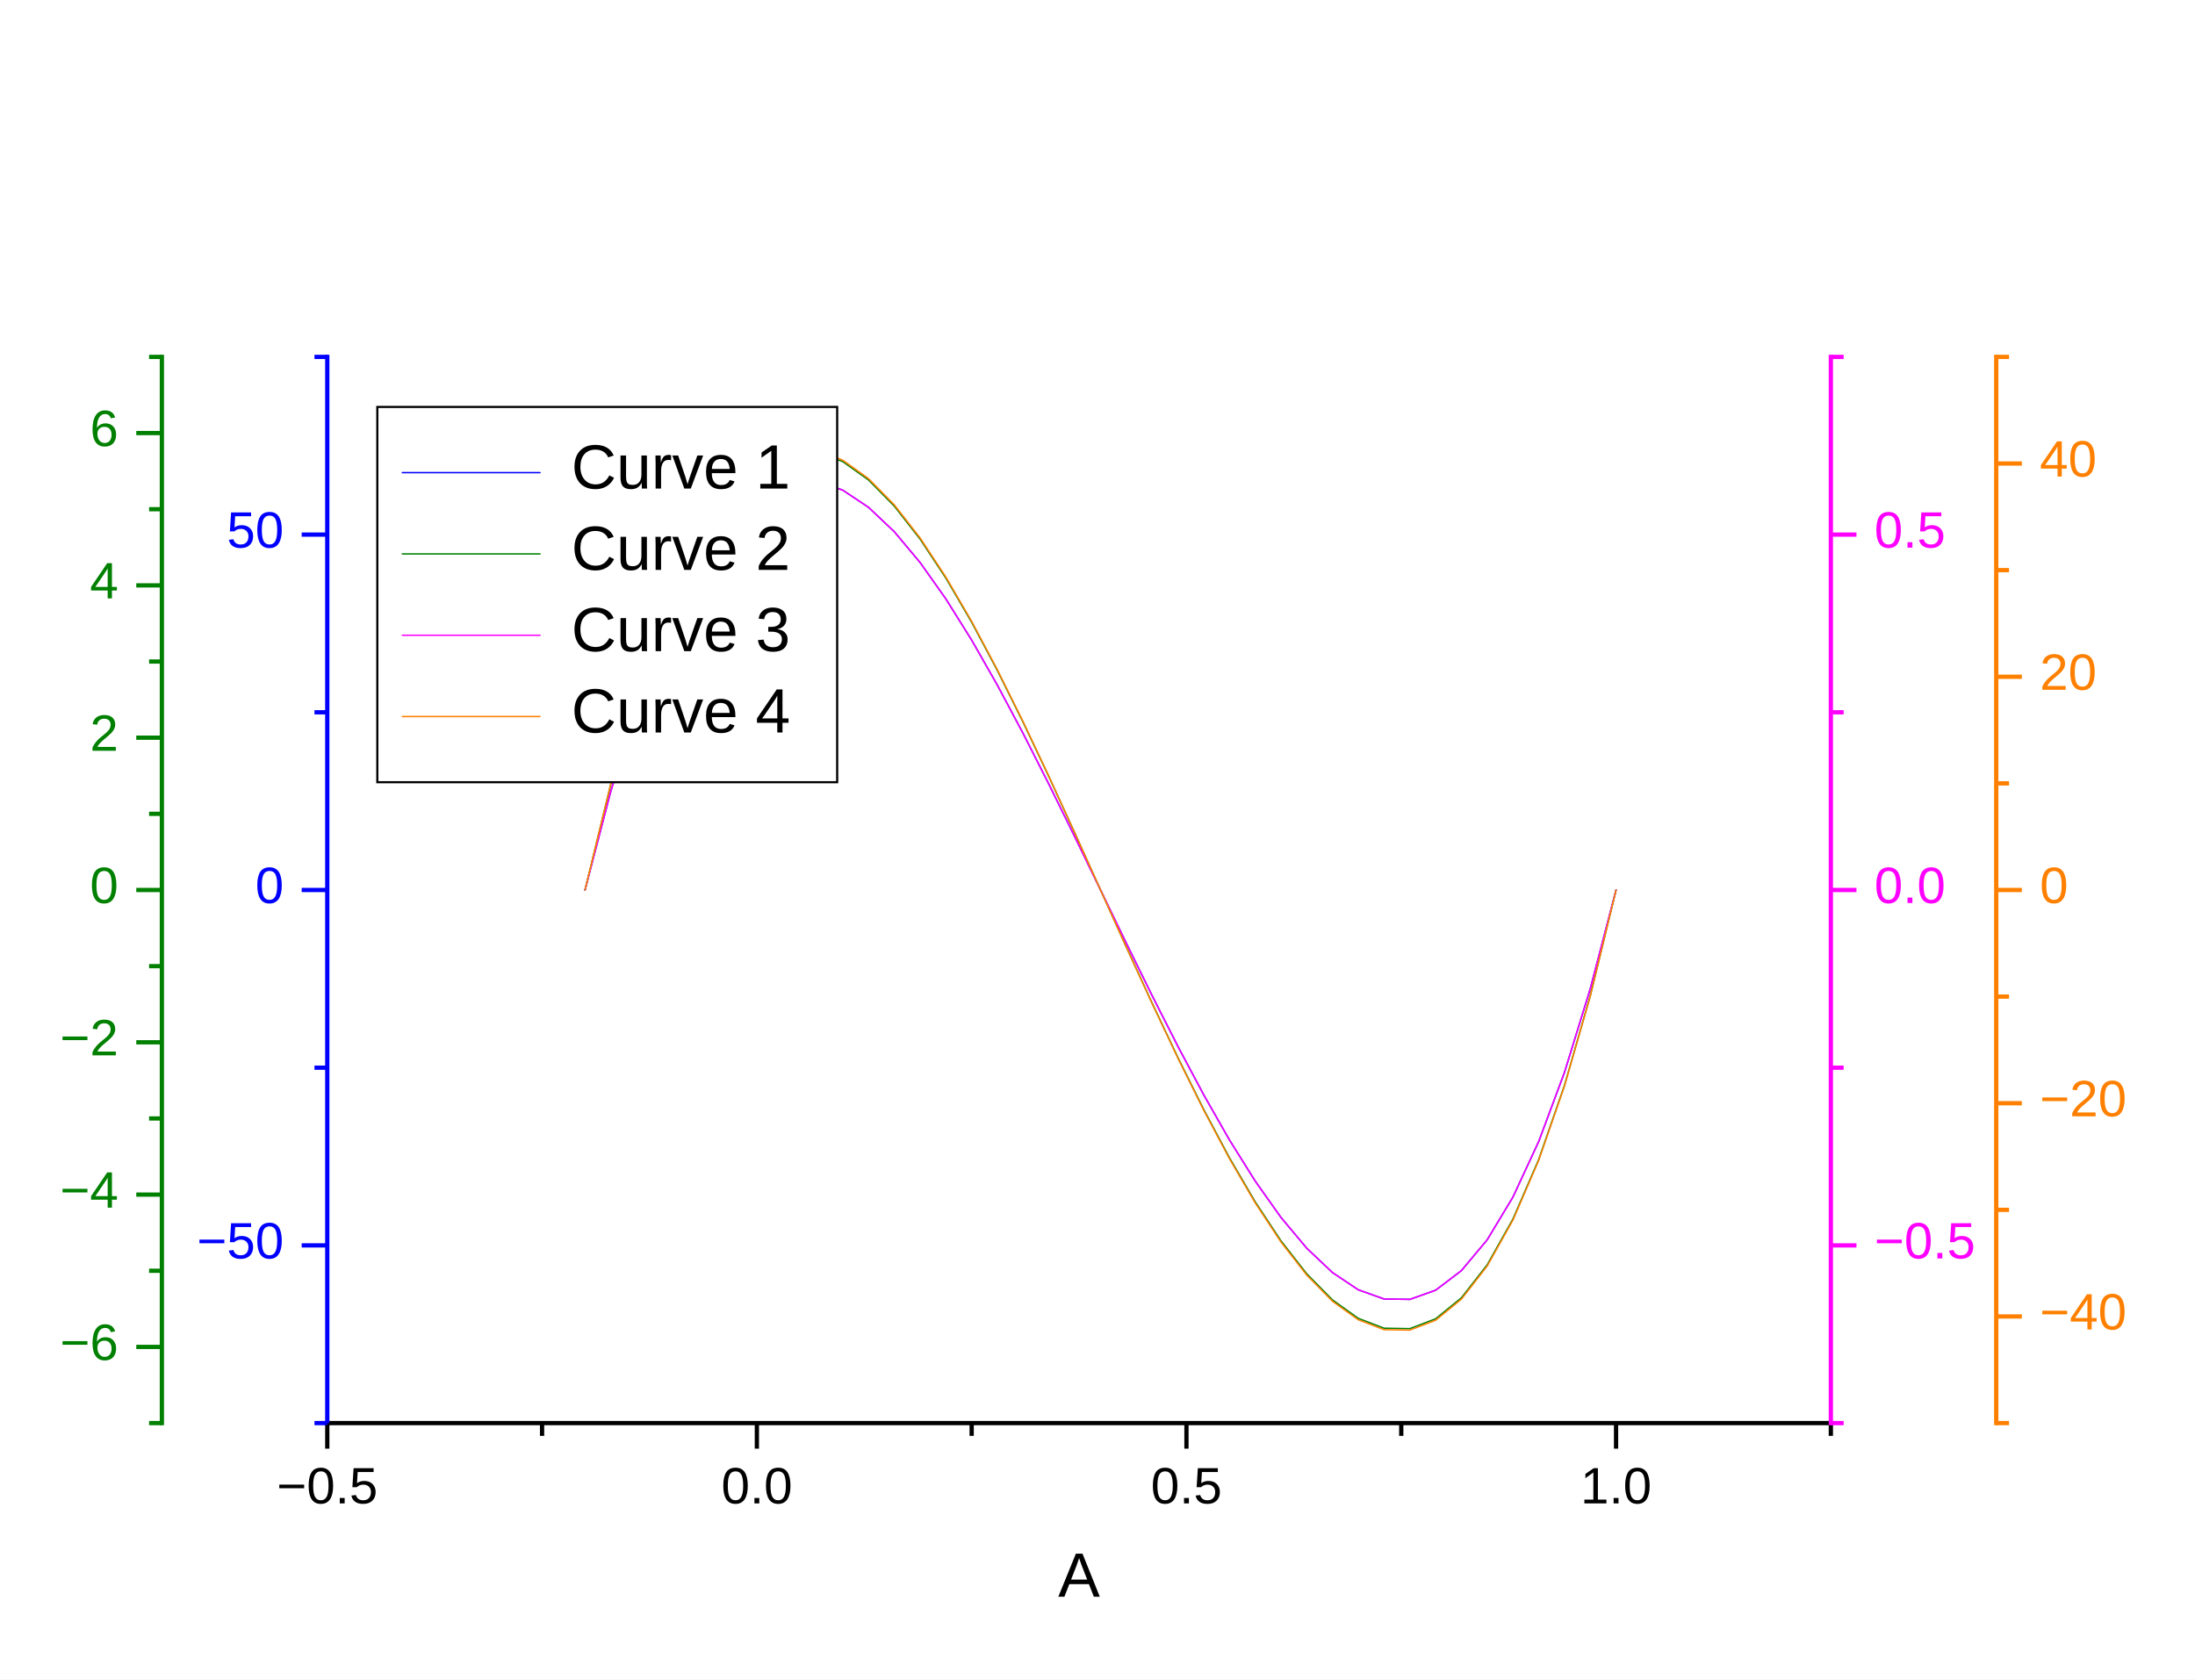
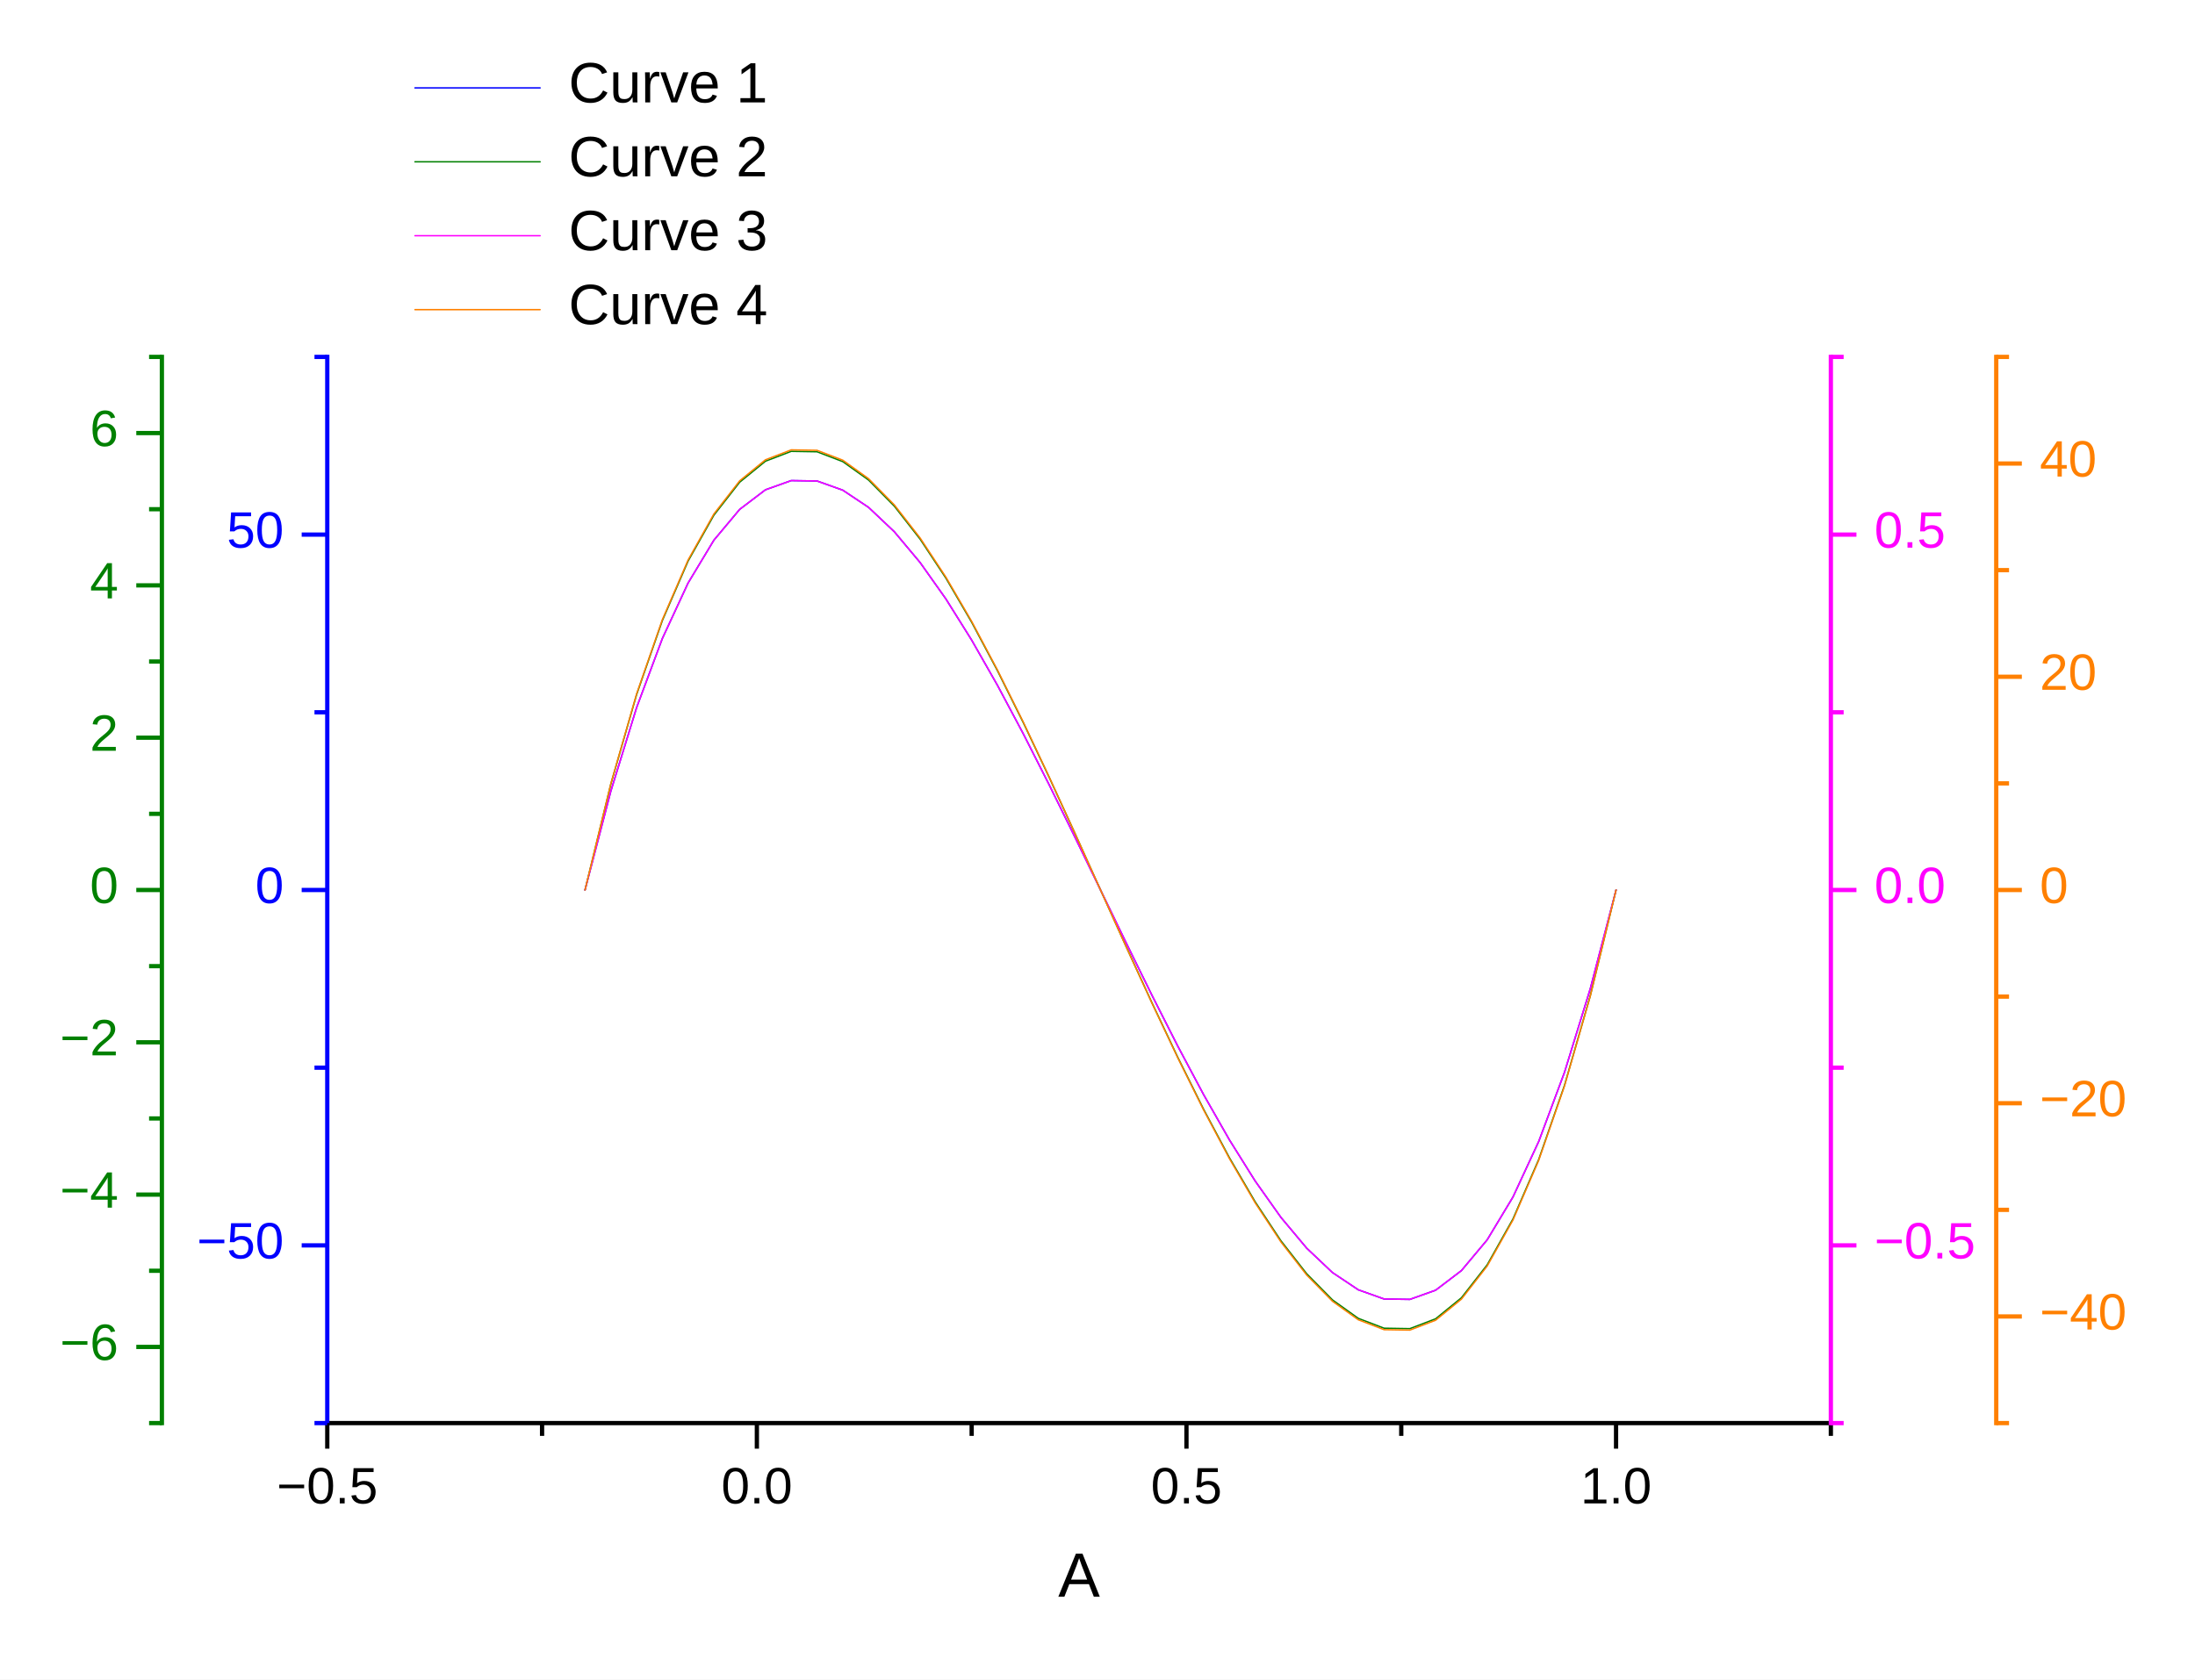
<svg xmlns="http://www.w3.org/2000/svg" width="771.84pt" height="590.76pt" viewBox="0 0 771.84 590.76">
  <rect x="0" y="0" width="771.84" height="590.76" fill="#FFFFFF" />
  <g id="layer0">
    <clipPath id="clip0">
      <rect x="115.081" y="125.536" width="528.71" height="375.014" />
    </clipPath>
    <g class="plots" clip-path="url(#clip0)">
      <path d="M205.717 313.044L214.781 278.308L223.845 248.916L232.908 224.587L241.972 205.04L251.035 189.992L260.099 179.164L269.163 172.273L278.226 169.038L287.29 169.179L296.353 172.413L305.417 178.46L314.481 187.039L323.544 197.867L332.608 210.665L341.672 225.15L350.735 241.041L359.799 258.057L368.862 275.917L377.926 294.34L386.99 313.044L396.053 331.748L405.117 350.17L414.18 368.03L423.244 385.046L432.308 400.938L441.371 415.423L450.435 428.22L459.498 439.049L468.562 447.627L477.626 453.674L486.689 456.909L495.753 457.049L504.816 453.815L513.88 446.924L522.944 436.095L532.007 421.048L541.071 401.5L550.134 377.171L559.198 347.779L568.262 313.044" fill="none" stroke="#0000FF" stroke-width="0.5" stroke-linecap="round" stroke-linejoin="round" />
    </g>
    <g class="overlay">
      <path d="M115.081 500.551L643.792 500.551" fill="none" stroke="#000000" stroke-width="1.5" stroke-linecap="square" />
      <path d="M115.081 125.536L115.081 500.551" fill="none" stroke="#0000FF" stroke-width="1.5" stroke-linecap="square" />
      <path d="M115.081 500.551L115.081 509.551M266.141 500.551L266.141 509.551M417.202 500.551L417.202 509.551M568.262 500.551L568.262 509.551M190.611 500.551L190.611 505.051M341.672 500.551L341.672 505.051M492.732 500.551L492.732 505.051M643.792 500.551L643.792 505.051" fill="none" stroke="#000000" stroke-width="1.5" />
      <path d="M115.081 438.049L106.081 438.049M115.081 313.044L106.081 313.044M115.081 188.039L106.081 188.039M115.081 500.551L110.581 500.551M115.081 375.546L110.581 375.546M115.081 250.541L110.581 250.541M115.081 125.536L110.581 125.536" fill="none" stroke="#0000FF" stroke-width="1.5" />
      <text x="115.081" y="528.811" font-family="'Arial', 'Liberation Sans', 'Helvetica', 'DejaVu Sans', sans-serif" font-size="18" fill="#000000" text-anchor="middle">−0.5</text>
      <text x="266.141" y="528.811" font-family="'Arial', 'Liberation Sans', 'Helvetica', 'DejaVu Sans', sans-serif" font-size="18" fill="#000000" text-anchor="middle">0.0</text>
      <text x="417.202" y="528.811" font-family="'Arial', 'Liberation Sans', 'Helvetica', 'DejaVu Sans', sans-serif" font-size="18" fill="#000000" text-anchor="middle">0.5</text>
      <text x="568.262" y="528.811" font-family="'Arial', 'Liberation Sans', 'Helvetica', 'DejaVu Sans', sans-serif" font-size="18" fill="#000000" text-anchor="middle">1.0</text>
      <text x="99.781" y="442.639" font-family="'Arial', 'Liberation Sans', 'Helvetica', 'DejaVu Sans', sans-serif" font-size="18" fill="#0000FF" text-anchor="end">−50</text>
      <text x="99.781" y="317.634" font-family="'Arial', 'Liberation Sans', 'Helvetica', 'DejaVu Sans', sans-serif" font-size="18" fill="#0000FF" text-anchor="end">0</text>
      <text x="99.781" y="192.629" font-family="'Arial', 'Liberation Sans', 'Helvetica', 'DejaVu Sans', sans-serif" font-size="18" fill="#0000FF" text-anchor="end">50</text>
      <text x="379.437" y="561.631" font-family="'Arial', 'Liberation Sans', 'Helvetica', 'DejaVu Sans', sans-serif" font-size="22" fill="#000000" text-anchor="middle">A</text>
    </g>
  </g>
  <g id="layer1">
    <clipPath id="clip1">
      <rect x="115.081" y="125.536" width="528.71" height="375.014" />
    </clipPath>
    <g class="plots" clip-path="url(#clip1)">
      <path d="M205.717 313.044L214.781 275.827L223.845 244.336L232.908 218.269L241.972 197.325L251.035 181.203L260.099 169.601L269.163 162.218L278.226 158.752L287.29 158.903L296.353 162.368L305.417 168.847L314.481 178.039L323.544 189.641L332.608 203.352L341.672 218.872L350.735 235.898L359.799 254.13L368.862 273.265L377.926 293.004L386.99 313.044L396.053 333.084L405.117 352.822L414.18 371.958L423.244 390.19L432.308 407.216L441.371 422.735L450.435 436.447L459.498 448.049L468.562 457.24L477.626 463.719L486.689 467.185L495.753 467.335L504.816 463.87L513.88 456.487L522.944 444.885L532.007 428.762L541.071 407.819L550.134 381.752L559.198 350.261L568.262 313.044" fill="none" stroke="#008000" stroke-width="0.5" stroke-linecap="round" stroke-linejoin="round" />
    </g>
    <g class="overlay">
      <path d="M56.923 125.536L56.923 500.551" fill="none" stroke="#008000" stroke-width="1.5" stroke-linecap="square" />
      <path d="M56.923 473.764L47.923 473.764M56.923 420.191L47.923 420.191M56.923 366.617L47.923 366.617M56.923 313.044L47.923 313.044M56.923 259.47L47.923 259.47M56.923 205.897L47.923 205.897M56.923 152.323L47.923 152.323M56.923 500.551L52.423 500.551M56.923 446.977L52.423 446.977M56.923 393.404L52.423 393.404M56.923 339.83L52.423 339.83M56.923 286.257L52.423 286.257M56.923 232.683L52.423 232.683M56.923 179.11L52.423 179.11M56.923 125.536L52.423 125.536" fill="none" stroke="#008000" stroke-width="1.5" />
      <text x="41.623" y="478.354" font-family="'Arial', 'Liberation Sans', 'Helvetica', 'DejaVu Sans', sans-serif" font-size="18" fill="#008000" text-anchor="end">−6</text>
      <text x="41.623" y="424.781" font-family="'Arial', 'Liberation Sans', 'Helvetica', 'DejaVu Sans', sans-serif" font-size="18" fill="#008000" text-anchor="end">−4</text>
      <text x="41.623" y="371.207" font-family="'Arial', 'Liberation Sans', 'Helvetica', 'DejaVu Sans', sans-serif" font-size="18" fill="#008000" text-anchor="end">−2</text>
      <text x="41.623" y="317.634" font-family="'Arial', 'Liberation Sans', 'Helvetica', 'DejaVu Sans', sans-serif" font-size="18" fill="#008000" text-anchor="end">0</text>
      <text x="41.623" y="264.06" font-family="'Arial', 'Liberation Sans', 'Helvetica', 'DejaVu Sans', sans-serif" font-size="18" fill="#008000" text-anchor="end">2</text>
      <text x="41.623" y="210.487" font-family="'Arial', 'Liberation Sans', 'Helvetica', 'DejaVu Sans', sans-serif" font-size="18" fill="#008000" text-anchor="end">4</text>
      <text x="41.623" y="156.913" font-family="'Arial', 'Liberation Sans', 'Helvetica', 'DejaVu Sans', sans-serif" font-size="18" fill="#008000" text-anchor="end">6</text>
    </g>
  </g>
  <g id="layer2">
    <clipPath id="clip2">
      <rect x="115.081" y="125.536" width="528.71" height="375.014" />
    </clipPath>
    <g class="plots" clip-path="url(#clip2)">
      <path d="M205.717 313.044L214.781 278.308L223.845 248.916L232.908 224.587L241.972 205.04L251.035 189.992L260.099 179.164L269.163 172.273L278.226 169.038L287.29 169.179L296.353 172.413L305.417 178.46L314.481 187.039L323.544 197.867L332.608 210.665L341.672 225.15L350.735 241.041L359.799 258.057L368.862 275.917L377.926 294.34L386.99 313.044L396.053 331.748L405.117 350.17L414.18 368.03L423.244 385.046L432.308 400.938L441.371 415.423L450.435 428.22L459.498 439.049L468.562 447.627L477.626 453.674L486.689 456.909L495.753 457.049L504.816 453.815L513.88 446.924L522.944 436.095L532.007 421.048L541.071 401.5L550.134 377.171L559.198 347.779L568.262 313.044" fill="none" stroke="#FF00FF" stroke-width="0.5" stroke-linecap="round" stroke-linejoin="round" />
    </g>
    <g class="overlay">
      <path d="M643.792 125.536L643.792 500.551" fill="none" stroke="#FF00FF" stroke-width="1.5" stroke-linecap="square" />
      <path d="M643.792 438.049L652.792 438.049M643.792 313.044L652.792 313.044M643.792 188.039L652.792 188.039M643.792 500.551L648.292 500.551M643.792 375.546L648.292 375.546M643.792 250.541L648.292 250.541M643.792 125.536L648.292 125.536" fill="none" stroke="#FF00FF" stroke-width="1.5" />
      <text x="659.092" y="442.639" font-family="'Arial', 'Liberation Sans', 'Helvetica', 'DejaVu Sans', sans-serif" font-size="18" fill="#FF00FF">−0.5</text>
      <text x="659.092" y="317.634" font-family="'Arial', 'Liberation Sans', 'Helvetica', 'DejaVu Sans', sans-serif" font-size="18" fill="#FF00FF">0.0</text>
      <text x="659.092" y="192.629" font-family="'Arial', 'Liberation Sans', 'Helvetica', 'DejaVu Sans', sans-serif" font-size="18" fill="#FF00FF">0.5</text>
    </g>
  </g>
  <g id="layer3">
    <clipPath id="clip3">
      <rect x="115.081" y="125.536" width="528.71" height="375.014" />
    </clipPath>
    <g class="plots" clip-path="url(#clip3)">
      <path d="M205.717 313.044L214.781 275.703L223.845 244.107L232.908 217.953L241.972 196.939L251.035 180.763L260.099 169.123L269.163 161.715L278.226 158.238L287.29 158.389L296.353 161.866L305.417 168.367L314.481 177.589L323.544 189.229L332.608 202.986L341.672 218.558L350.735 235.641L359.799 253.933L368.862 273.133L377.926 292.937L386.99 313.044L396.053 333.15L405.117 352.955L414.18 372.154L423.244 390.447L432.308 407.53L441.371 423.101L450.435 436.858L459.498 448.499L468.562 457.721L477.626 464.221L486.689 467.699L495.753 467.85L504.816 464.373L513.88 456.965L522.944 445.324L532.007 429.148L541.071 408.134L550.134 381.981L559.198 350.385L568.262 313.044" fill="none" stroke="#FF8000" stroke-width="0.5" stroke-linecap="round" stroke-linejoin="round" />
    </g>
    <g class="overlay">
      <path d="M701.95 125.536L701.95 500.551" fill="none" stroke="#FF8000" stroke-width="1.5" stroke-linecap="square" />
      <path d="M701.95 463.05L710.95 463.05M701.95 388.047L710.95 388.047M701.95 313.044L710.95 313.044M701.95 238.041L710.95 238.041M701.95 163.038L710.95 163.038M701.95 500.551L706.45 500.551M701.95 425.548L706.45 425.548M701.95 350.545L706.45 350.545M701.95 275.542L706.45 275.542M701.95 200.539L706.45 200.539M701.95 125.536L706.45 125.536" fill="none" stroke="#FF8000" stroke-width="1.5" />
      <text x="717.25" y="467.64" font-family="'Arial', 'Liberation Sans', 'Helvetica', 'DejaVu Sans', sans-serif" font-size="18" fill="#FF8000">−40</text>
      <text x="717.25" y="392.637" font-family="'Arial', 'Liberation Sans', 'Helvetica', 'DejaVu Sans', sans-serif" font-size="18" fill="#FF8000">−20</text>
      <text x="717.25" y="317.634" font-family="'Arial', 'Liberation Sans', 'Helvetica', 'DejaVu Sans', sans-serif" font-size="18" fill="#FF8000">0</text>
      <text x="717.25" y="242.631" font-family="'Arial', 'Liberation Sans', 'Helvetica', 'DejaVu Sans', sans-serif" font-size="18" fill="#FF8000">20</text>
      <text x="717.25" y="167.628" font-family="'Arial', 'Liberation Sans', 'Helvetica', 'DejaVu Sans', sans-serif" font-size="18" fill="#FF8000">40</text>
-       <rect x="132.681" y="143.136" width="161.7" height="132" fill="#FFFFFF" stroke="#000000" stroke-width="0.75" />
-       <path d="M141.481 166.237L189.881 166.237" fill="none" stroke="#0000FF" stroke-width="0.5" stroke-linecap="round" stroke-linejoin="round" />
-       <text x="200.881" y="171.847" font-family="'Arial', 'Liberation Sans', 'Helvetica', 'DejaVu Sans', sans-serif" font-size="22" fill="#000000">Curve 1</text>
-       <path d="M141.481 194.837L189.881 194.837" fill="none" stroke="#008000" stroke-width="0.5" stroke-linecap="round" stroke-linejoin="round" />
-       <text x="200.881" y="200.447" font-family="'Arial', 'Liberation Sans', 'Helvetica', 'DejaVu Sans', sans-serif" font-size="22" fill="#000000">Curve 2</text>
-       <path d="M141.481 223.437L189.881 223.437" fill="none" stroke="#FF00FF" stroke-width="0.5" stroke-linecap="round" stroke-linejoin="round" />
-       <text x="200.881" y="229.047" font-family="'Arial', 'Liberation Sans', 'Helvetica', 'DejaVu Sans', sans-serif" font-size="22" fill="#000000">Curve 3</text>
-       <path d="M141.481 252.037L189.881 252.037" fill="none" stroke="#FF8000" stroke-width="0.5" stroke-linecap="round" stroke-linejoin="round" />
-       <text x="200.881" y="257.647" font-family="'Arial', 'Liberation Sans', 'Helvetica', 'DejaVu Sans', sans-serif" font-size="22" fill="#000000">Curve 4</text>
+       <path d="M145.921 30.912L189.921 30.912" fill="none" stroke="#0000FF" stroke-width="0.5" stroke-linecap="round" stroke-linejoin="round" />
+       <text x="199.921" y="36.012" font-family="'Arial', 'Liberation Sans', 'Helvetica', 'DejaVu Sans', sans-serif" font-size="20" fill="#000000">Curve 1</text>
+       <path d="M145.921 56.912L189.921 56.912" fill="none" stroke="#008000" stroke-width="0.5" stroke-linecap="round" stroke-linejoin="round" />
+       <text x="199.921" y="62.012" font-family="'Arial', 'Liberation Sans', 'Helvetica', 'DejaVu Sans', sans-serif" font-size="20" fill="#000000">Curve 2</text>
+       <path d="M145.921 82.912L189.921 82.912" fill="none" stroke="#FF00FF" stroke-width="0.5" stroke-linecap="round" stroke-linejoin="round" />
+       <text x="199.921" y="88.012" font-family="'Arial', 'Liberation Sans', 'Helvetica', 'DejaVu Sans', sans-serif" font-size="20" fill="#000000">Curve 3</text>
+       <path d="M145.921 108.912L189.921 108.912" fill="none" stroke="#FF8000" stroke-width="0.5" stroke-linecap="round" stroke-linejoin="round" />
+       <text x="199.921" y="114.012" font-family="'Arial', 'Liberation Sans', 'Helvetica', 'DejaVu Sans', sans-serif" font-size="20" fill="#000000">Curve 4</text>
    </g>
  </g>
</svg>
